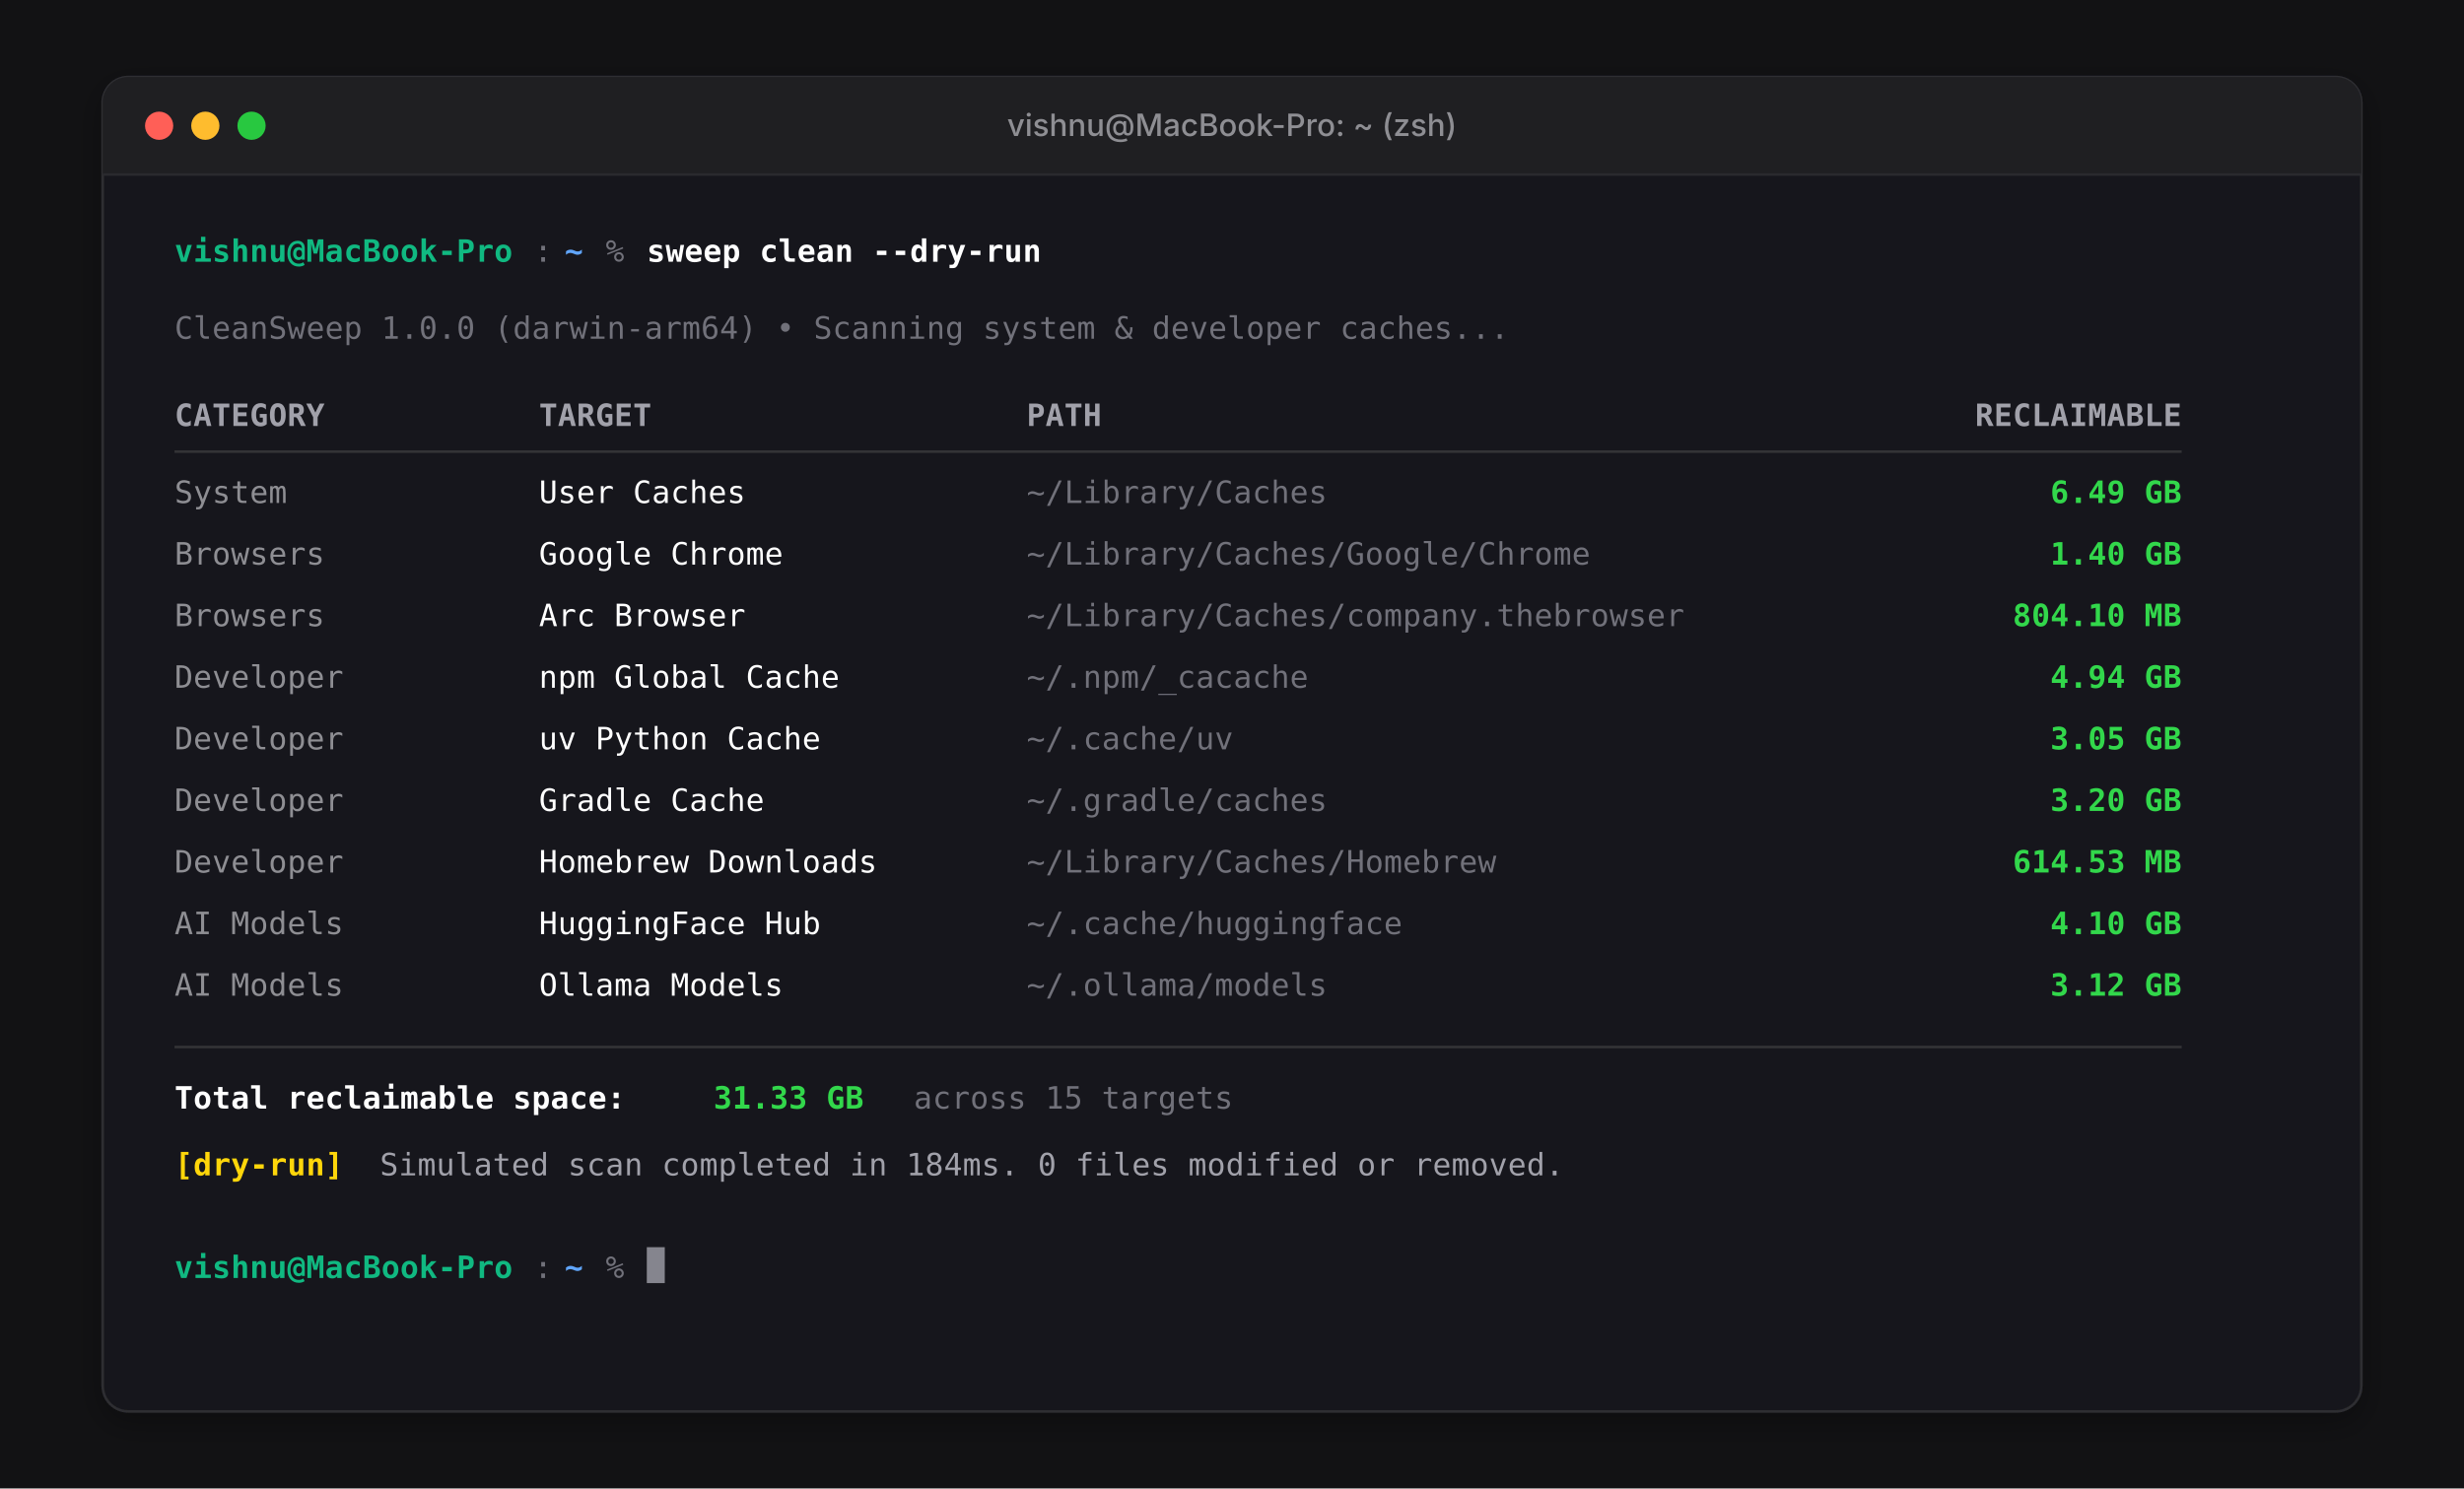
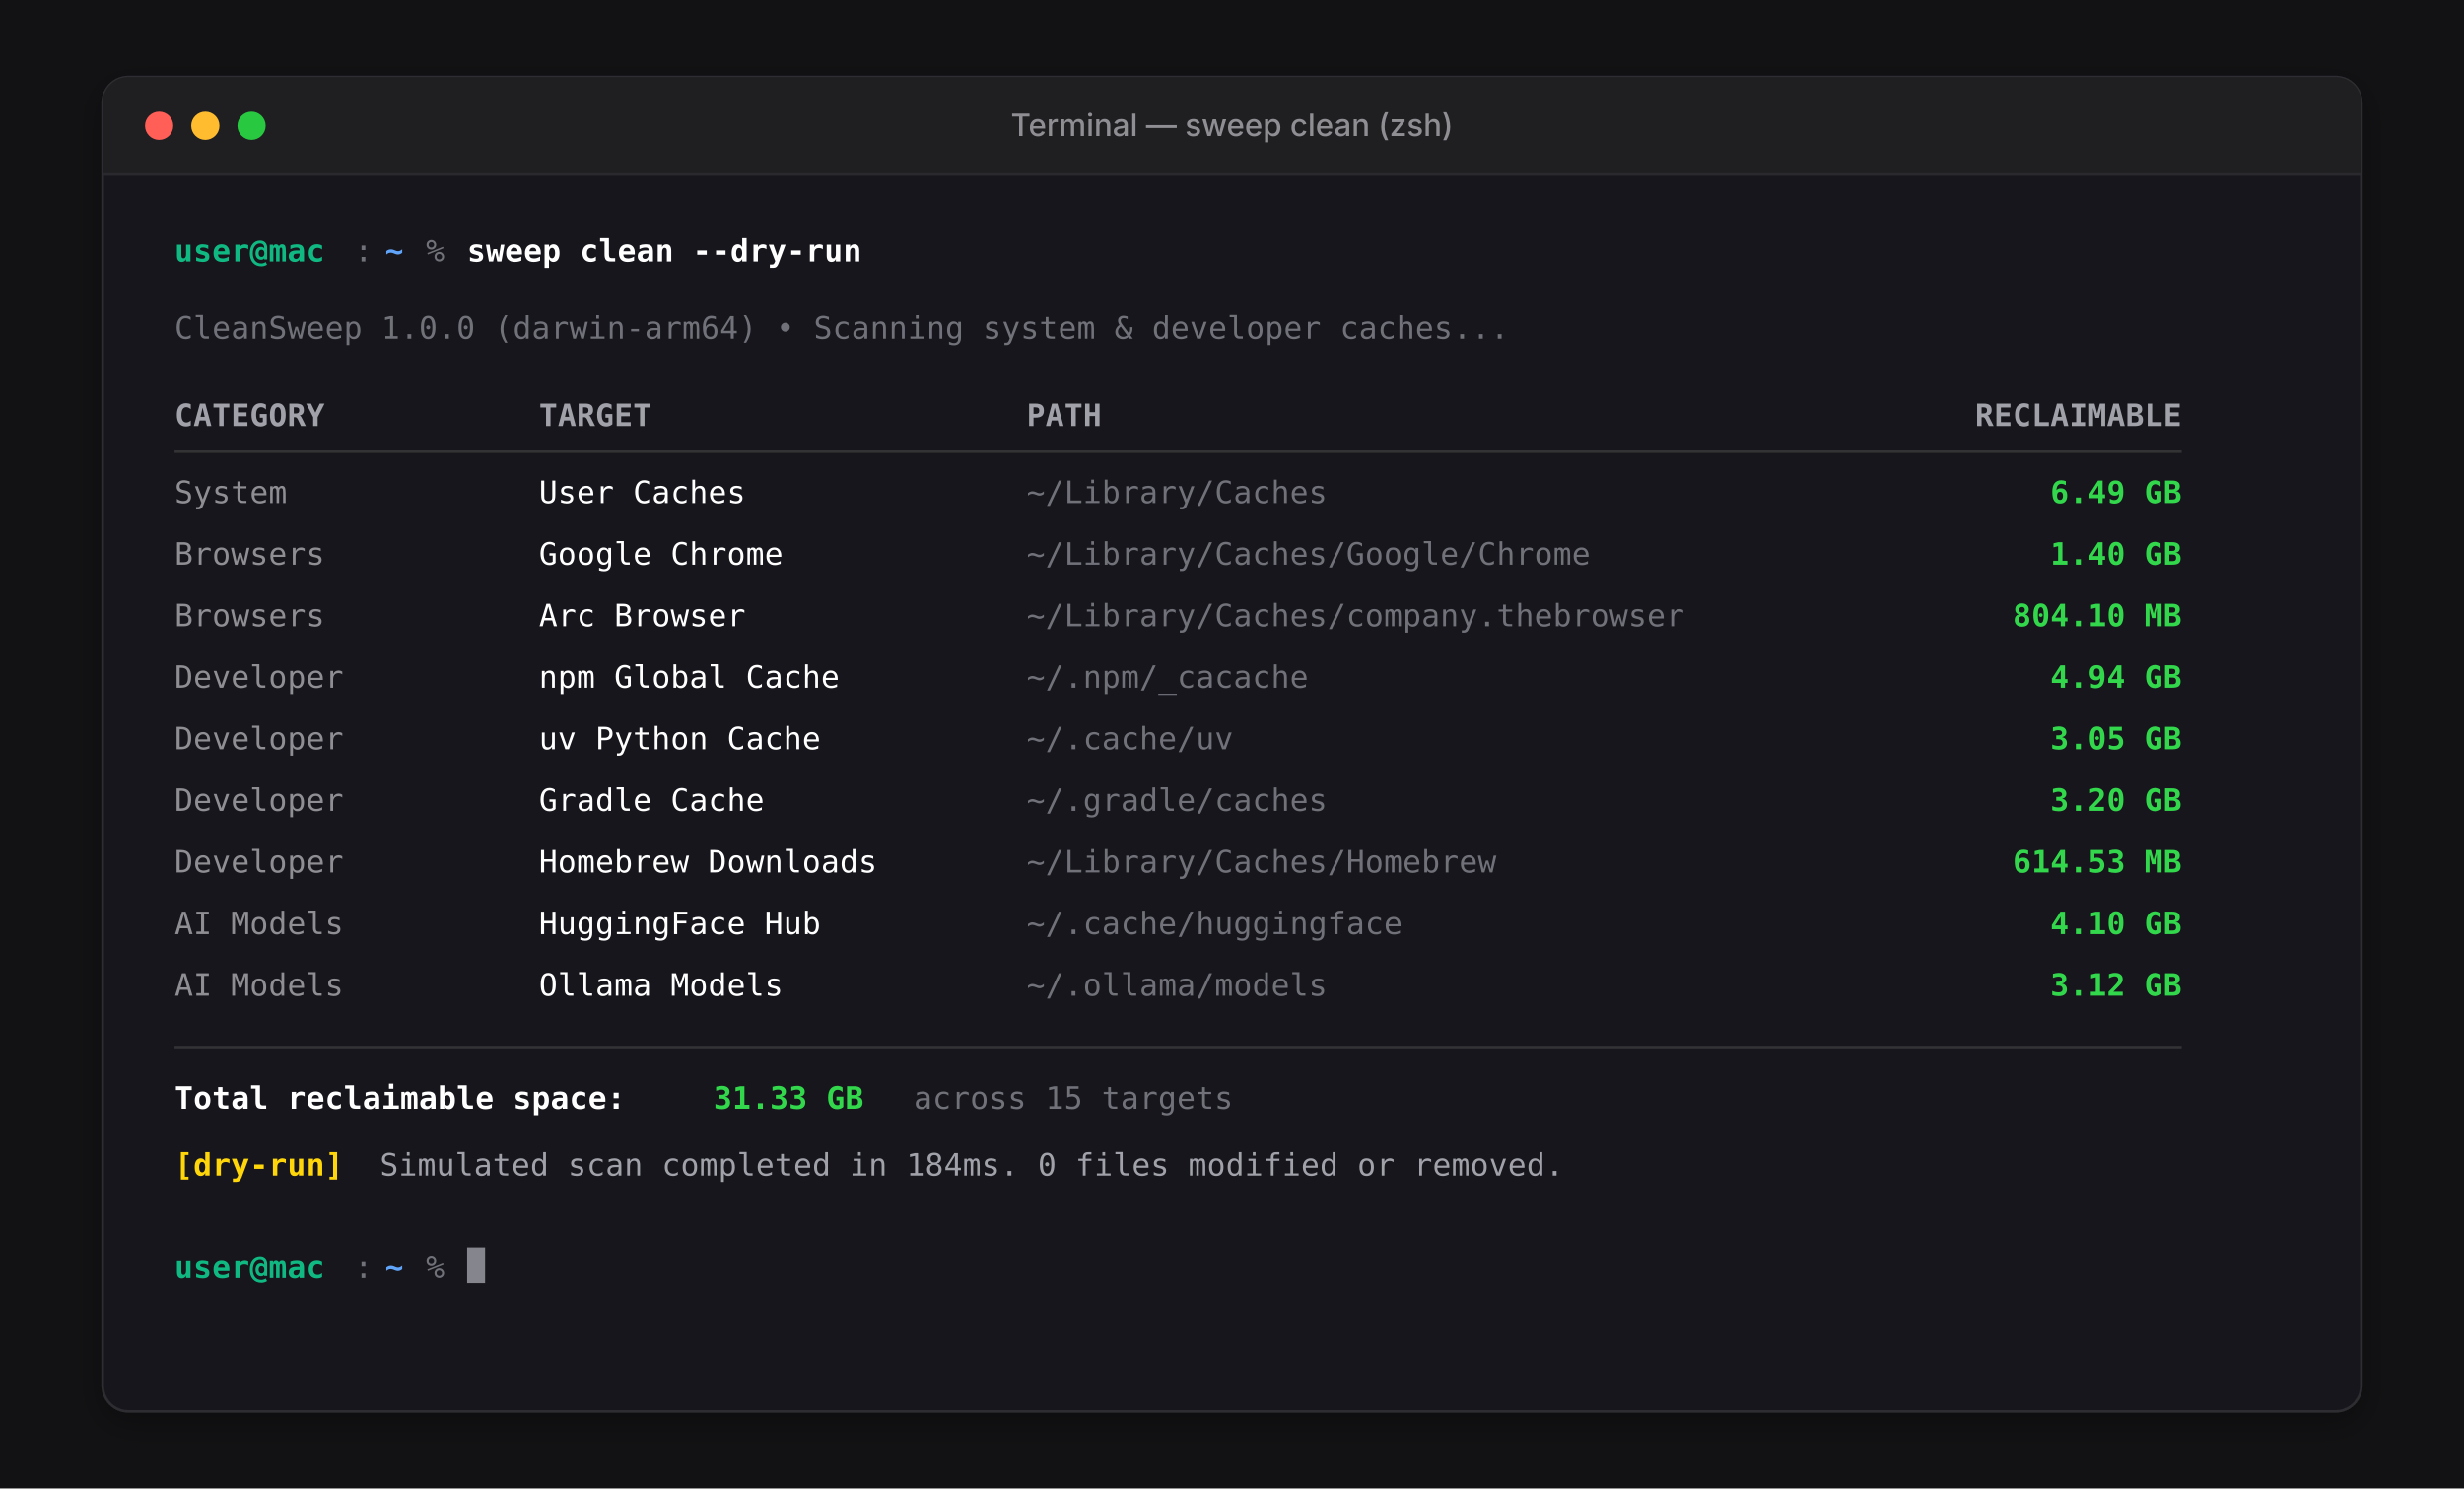
<svg xmlns="http://www.w3.org/2000/svg" viewBox="0 0 960 580" width="100%" height="100%">
  <defs>
    <filter id="cliWindowShadow" x="-10%" y="-10%" width="120%" height="130%">
      <feDropShadow dx="0" dy="20" stdDeviation="28" flood-color="#000000" flood-opacity="0.55" />
      <feDropShadow dx="0" dy="4" stdDeviation="6" flood-color="#000000" flood-opacity="0.3" />
    </filter>
    <clipPath id="cliClip">
      <rect x="40" y="30" width="880" height="520" rx="10" ry="10" />
    </clipPath>
  </defs>
  <rect width="960" height="580" fill="#121214" />
  <g filter="url(#cliWindowShadow)">
    <rect x="40" y="30" width="880" height="520" rx="10" ry="10" fill="#18181a" stroke="#2e2e32" stroke-width="1" />
  </g>
  <g clip-path="url(#cliClip)">
    <rect x="40" y="30" width="880" height="38" fill="#1f1f22" />
    <line x1="40" y1="68" x2="920" y2="68" stroke="#2a2a2e" stroke-width="1" />
    <circle cx="62" cy="49" r="5.5" fill="#ff5f57" />
    <circle cx="80" cy="49" r="5.5" fill="#febc2e" />
    <circle cx="98" cy="49" r="5.5" fill="#28c840" />
    <text x="480" y="53" font-family="-apple-system, BlinkMacSystemFont, 'SF Pro Text', sans-serif" font-size="12" font-weight="500" fill="#8e8e93" text-anchor="middle">
-       vishnu@MacBook-Pro: ~ (zsh)
+       Terminal — sweep clean (zsh)
    </text>
    <g font-family="'SF Mono', 'Menlo', 'Monaco', 'Consolas', monospace" font-size="12" fill="#d4d4d8" letter-spacing="0.1">
      <g transform="translate(68, 102)">
-         <text x="0" y="0" fill="#10b981" font-weight="600">vishnu@MacBook-Pro</text>
-         <text x="140" y="0" fill="#71717a">:</text>
-         <text x="152" y="0" fill="#60a5fa" font-weight="600">~</text>
-         <text x="168" y="0" fill="#71717a">%</text>
-         <text x="184" y="0" fill="#ffffff" font-weight="600">sweep clean --dry-run</text>
+         <text x="0" y="0" fill="#10b981" font-weight="600">user@mac</text>
+         <text x="70" y="0" fill="#71717a">:</text>
+         <text x="82" y="0" fill="#60a5fa" font-weight="600">~</text>
+         <text x="98" y="0" fill="#71717a">%</text>
+         <text x="114" y="0" fill="#ffffff" font-weight="600">sweep clean --dry-run</text>
      </g>
      <text x="68" y="132" fill="#71717a">CleanSweep 1.0.0 (darwin-arm64) • Scanning system &amp; developer caches...</text>
      <text x="68" y="166" fill="#a1a1aa" font-weight="600">CATEGORY</text>
      <text x="210" y="166" fill="#a1a1aa" font-weight="600">TARGET</text>
      <text x="400" y="166" fill="#a1a1aa" font-weight="600">PATH</text>
      <text x="850" y="166" fill="#a1a1aa" font-weight="600" text-anchor="end">RECLAIMABLE</text>
      <line x1="68" y1="176" x2="850" y2="176" stroke="#333336" stroke-width="1" />
      <g transform="translate(68, 196)">
        <text x="0" y="0" fill="#8e8e93">System</text>
        <text x="142" y="0" fill="#ffffff">User Caches</text>
        <text x="332" y="0" fill="#71717a">~/Library/Caches</text>
        <text x="782" y="0" fill="#32d74b" font-weight="600" text-anchor="end">6.49 GB</text>
      </g>
      <g transform="translate(68, 220)">
        <text x="0" y="0" fill="#8e8e93">Browsers</text>
        <text x="142" y="0" fill="#ffffff">Google Chrome</text>
        <text x="332" y="0" fill="#71717a">~/Library/Caches/Google/Chrome</text>
        <text x="782" y="0" fill="#32d74b" font-weight="600" text-anchor="end">1.40 GB</text>
      </g>
      <g transform="translate(68, 244)">
        <text x="0" y="0" fill="#8e8e93">Browsers</text>
        <text x="142" y="0" fill="#ffffff">Arc Browser</text>
        <text x="332" y="0" fill="#71717a">~/Library/Caches/company.thebrowser</text>
        <text x="782" y="0" fill="#32d74b" font-weight="600" text-anchor="end">804.10 MB</text>
      </g>
      <g transform="translate(68, 268)">
        <text x="0" y="0" fill="#8e8e93">Developer</text>
        <text x="142" y="0" fill="#ffffff">npm Global Cache</text>
        <text x="332" y="0" fill="#71717a">~/.npm/_cacache</text>
        <text x="782" y="0" fill="#32d74b" font-weight="600" text-anchor="end">4.94 GB</text>
      </g>
      <g transform="translate(68, 292)">
        <text x="0" y="0" fill="#8e8e93">Developer</text>
        <text x="142" y="0" fill="#ffffff">uv Python Cache</text>
        <text x="332" y="0" fill="#71717a">~/.cache/uv</text>
        <text x="782" y="0" fill="#32d74b" font-weight="600" text-anchor="end">3.05 GB</text>
      </g>
      <g transform="translate(68, 316)">
        <text x="0" y="0" fill="#8e8e93">Developer</text>
        <text x="142" y="0" fill="#ffffff">Gradle Cache</text>
        <text x="332" y="0" fill="#71717a">~/.gradle/caches</text>
        <text x="782" y="0" fill="#32d74b" font-weight="600" text-anchor="end">3.20 GB</text>
      </g>
      <g transform="translate(68, 340)">
        <text x="0" y="0" fill="#8e8e93">Developer</text>
        <text x="142" y="0" fill="#ffffff">Homebrew Downloads</text>
        <text x="332" y="0" fill="#71717a">~/Library/Caches/Homebrew</text>
        <text x="782" y="0" fill="#32d74b" font-weight="600" text-anchor="end">614.53 MB</text>
      </g>
      <g transform="translate(68, 364)">
        <text x="0" y="0" fill="#8e8e93">AI Models</text>
        <text x="142" y="0" fill="#ffffff">HuggingFace Hub</text>
        <text x="332" y="0" fill="#71717a">~/.cache/huggingface</text>
        <text x="782" y="0" fill="#32d74b" font-weight="600" text-anchor="end">4.10 GB</text>
      </g>
      <g transform="translate(68, 388)">
        <text x="0" y="0" fill="#8e8e93">AI Models</text>
        <text x="142" y="0" fill="#ffffff">Ollama Models</text>
        <text x="332" y="0" fill="#71717a">~/.ollama/models</text>
        <text x="782" y="0" fill="#32d74b" font-weight="600" text-anchor="end">3.12 GB</text>
      </g>
      <line x1="68" y1="408" x2="850" y2="408" stroke="#333336" stroke-width="1" />
      <g transform="translate(68, 432)">
        <text x="0" y="0" fill="#ffffff" font-weight="600">Total reclaimable space:</text>
        <text x="210" y="0" fill="#32d74b" font-weight="700">31.33 GB</text>
        <text x="288" y="0" fill="#71717a">across 15 targets</text>
      </g>
      <g transform="translate(68, 458)">
        <text x="0" y="0" fill="#ffd60a" font-weight="600">[dry-run]</text>
        <text x="80" y="0" fill="#a1a1aa">Simulated scan completed in 184ms. 0 files modified or removed.</text>
      </g>
      <g transform="translate(68, 498)">
-         <text x="0" y="0" fill="#10b981" font-weight="600">vishnu@MacBook-Pro</text>
-         <text x="140" y="0" fill="#71717a">:</text>
-         <text x="152" y="0" fill="#60a5fa" font-weight="600">~</text>
-         <text x="168" y="0" fill="#71717a">%</text>
-         <rect x="184" y="-12" width="7" height="14" fill="#a1a1aa" fill-opacity="0.8" />
+         <text x="0" y="0" fill="#10b981" font-weight="600">user@mac</text>
+         <text x="70" y="0" fill="#71717a">:</text>
+         <text x="82" y="0" fill="#60a5fa" font-weight="600">~</text>
+         <text x="98" y="0" fill="#71717a">%</text>
+         <rect x="114" y="-12" width="7" height="14" fill="#a1a1aa" fill-opacity="0.8" />
      </g>
    </g>
  </g>
</svg>
